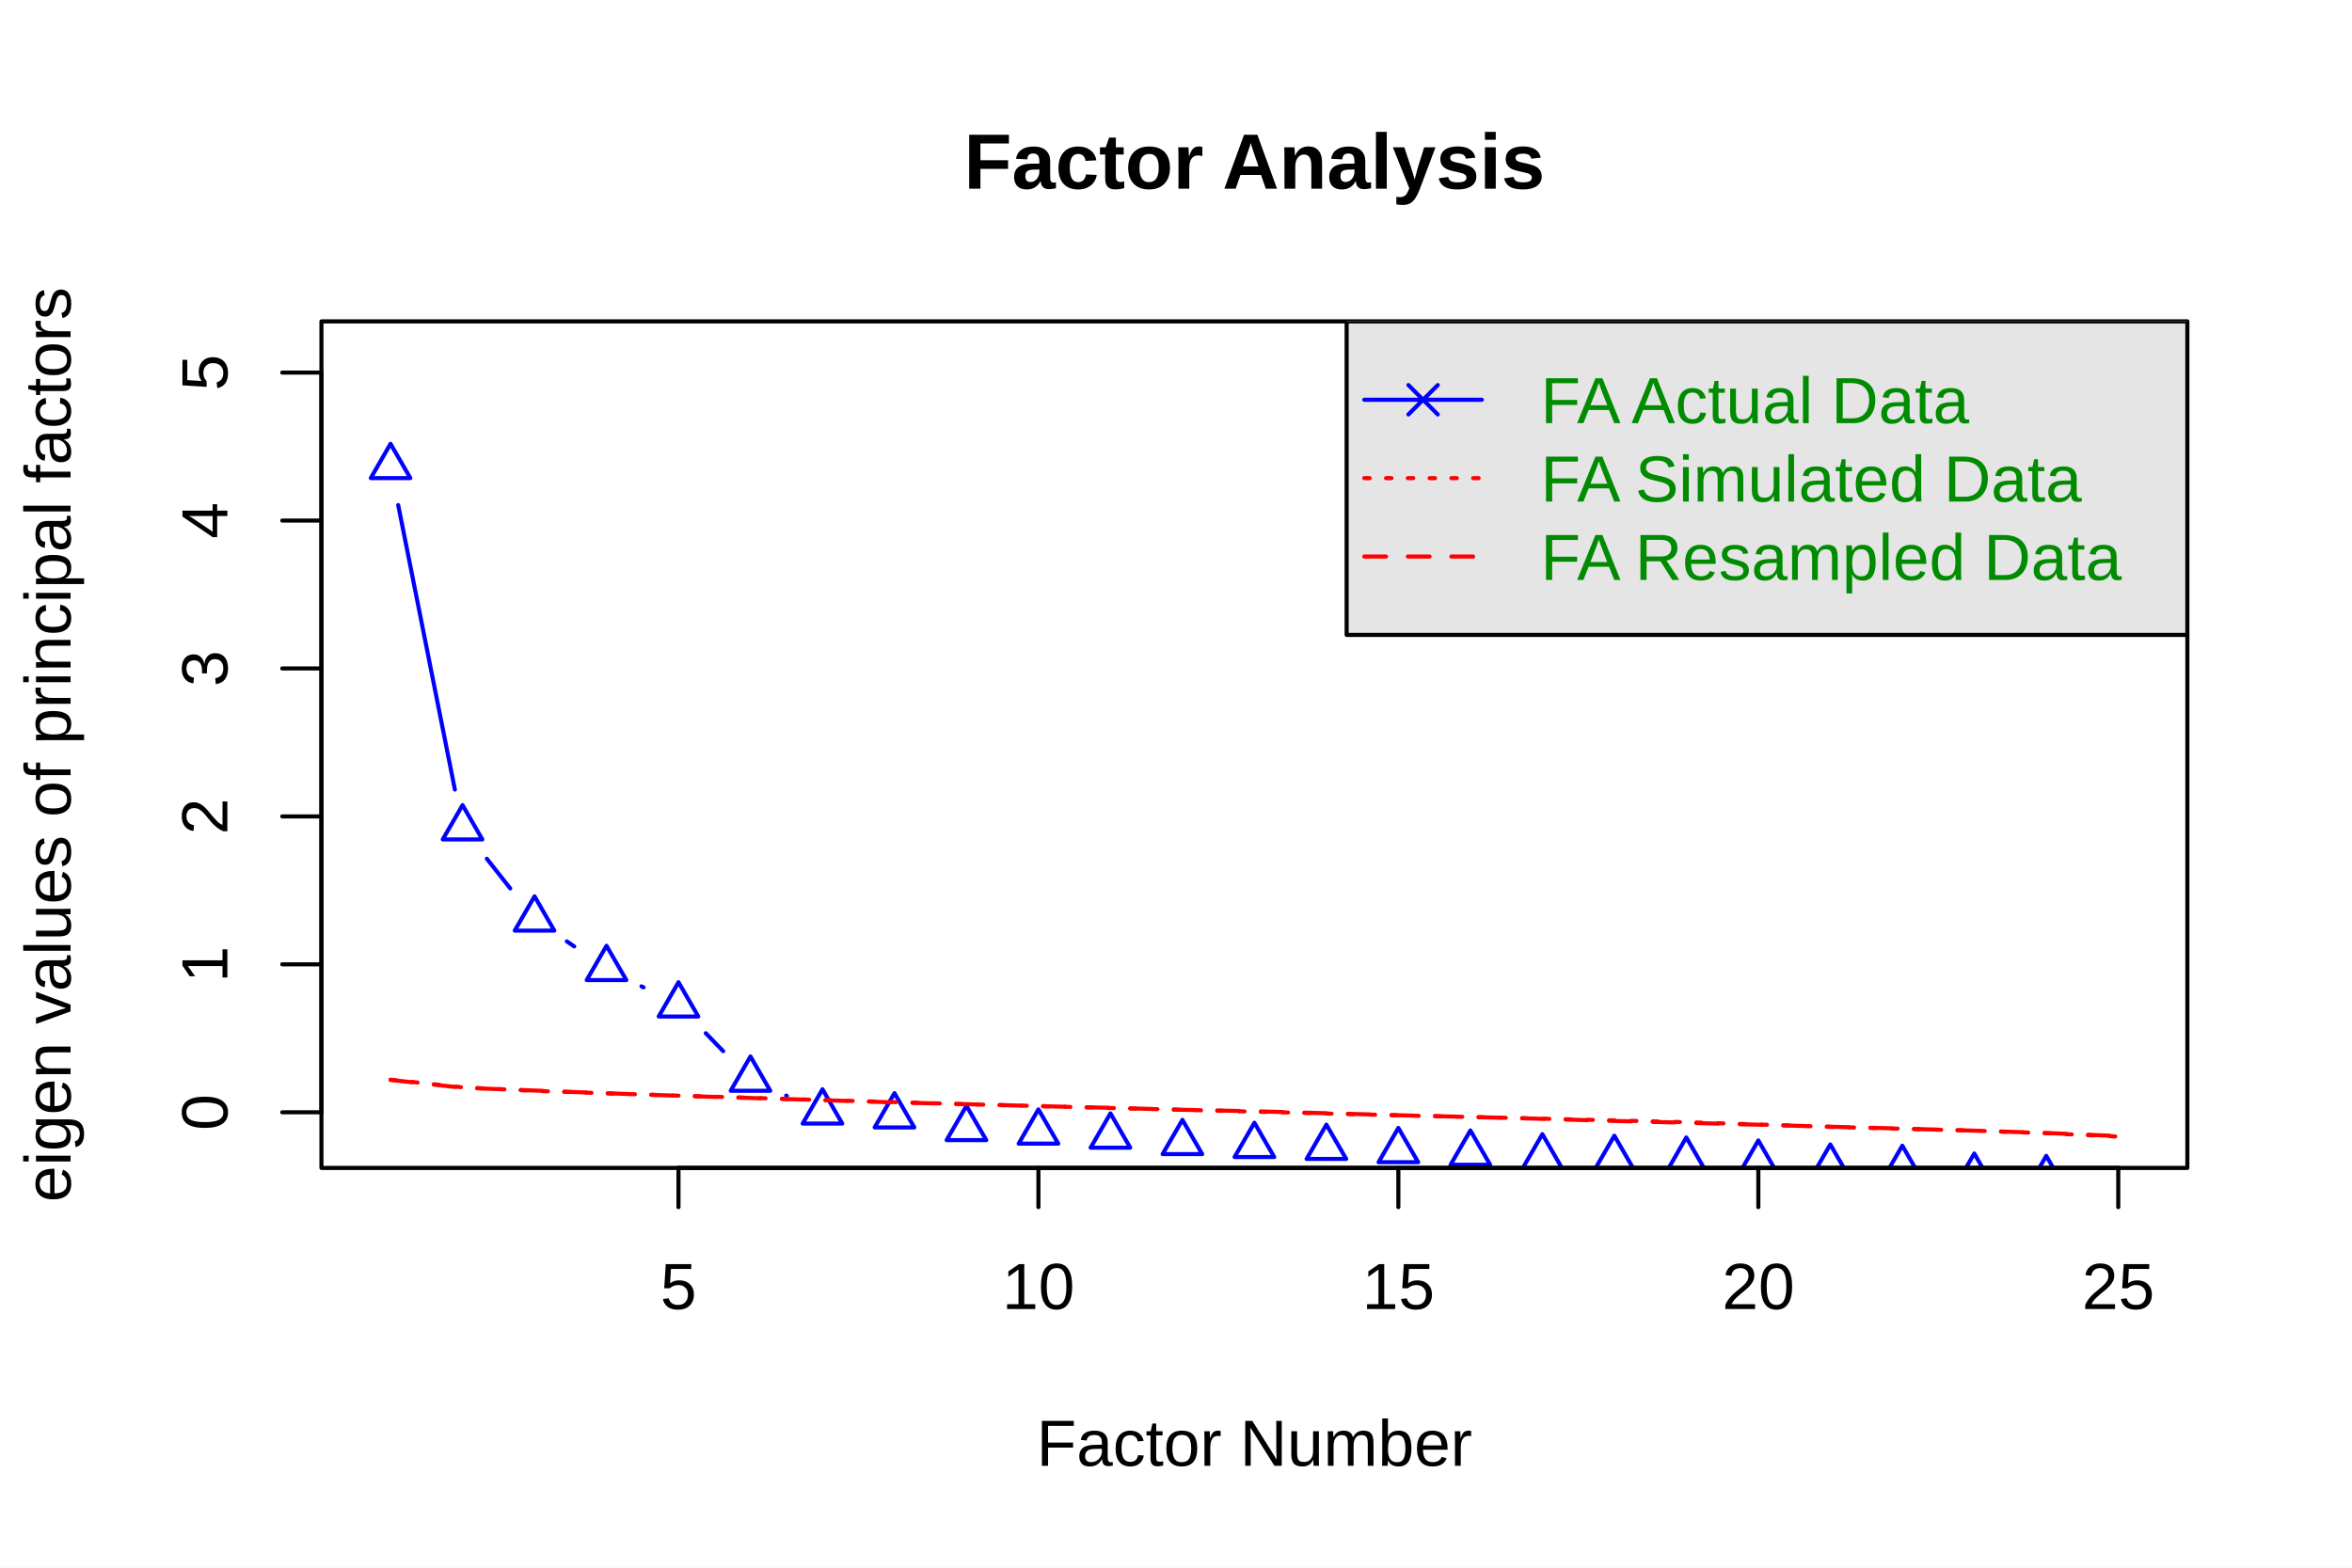
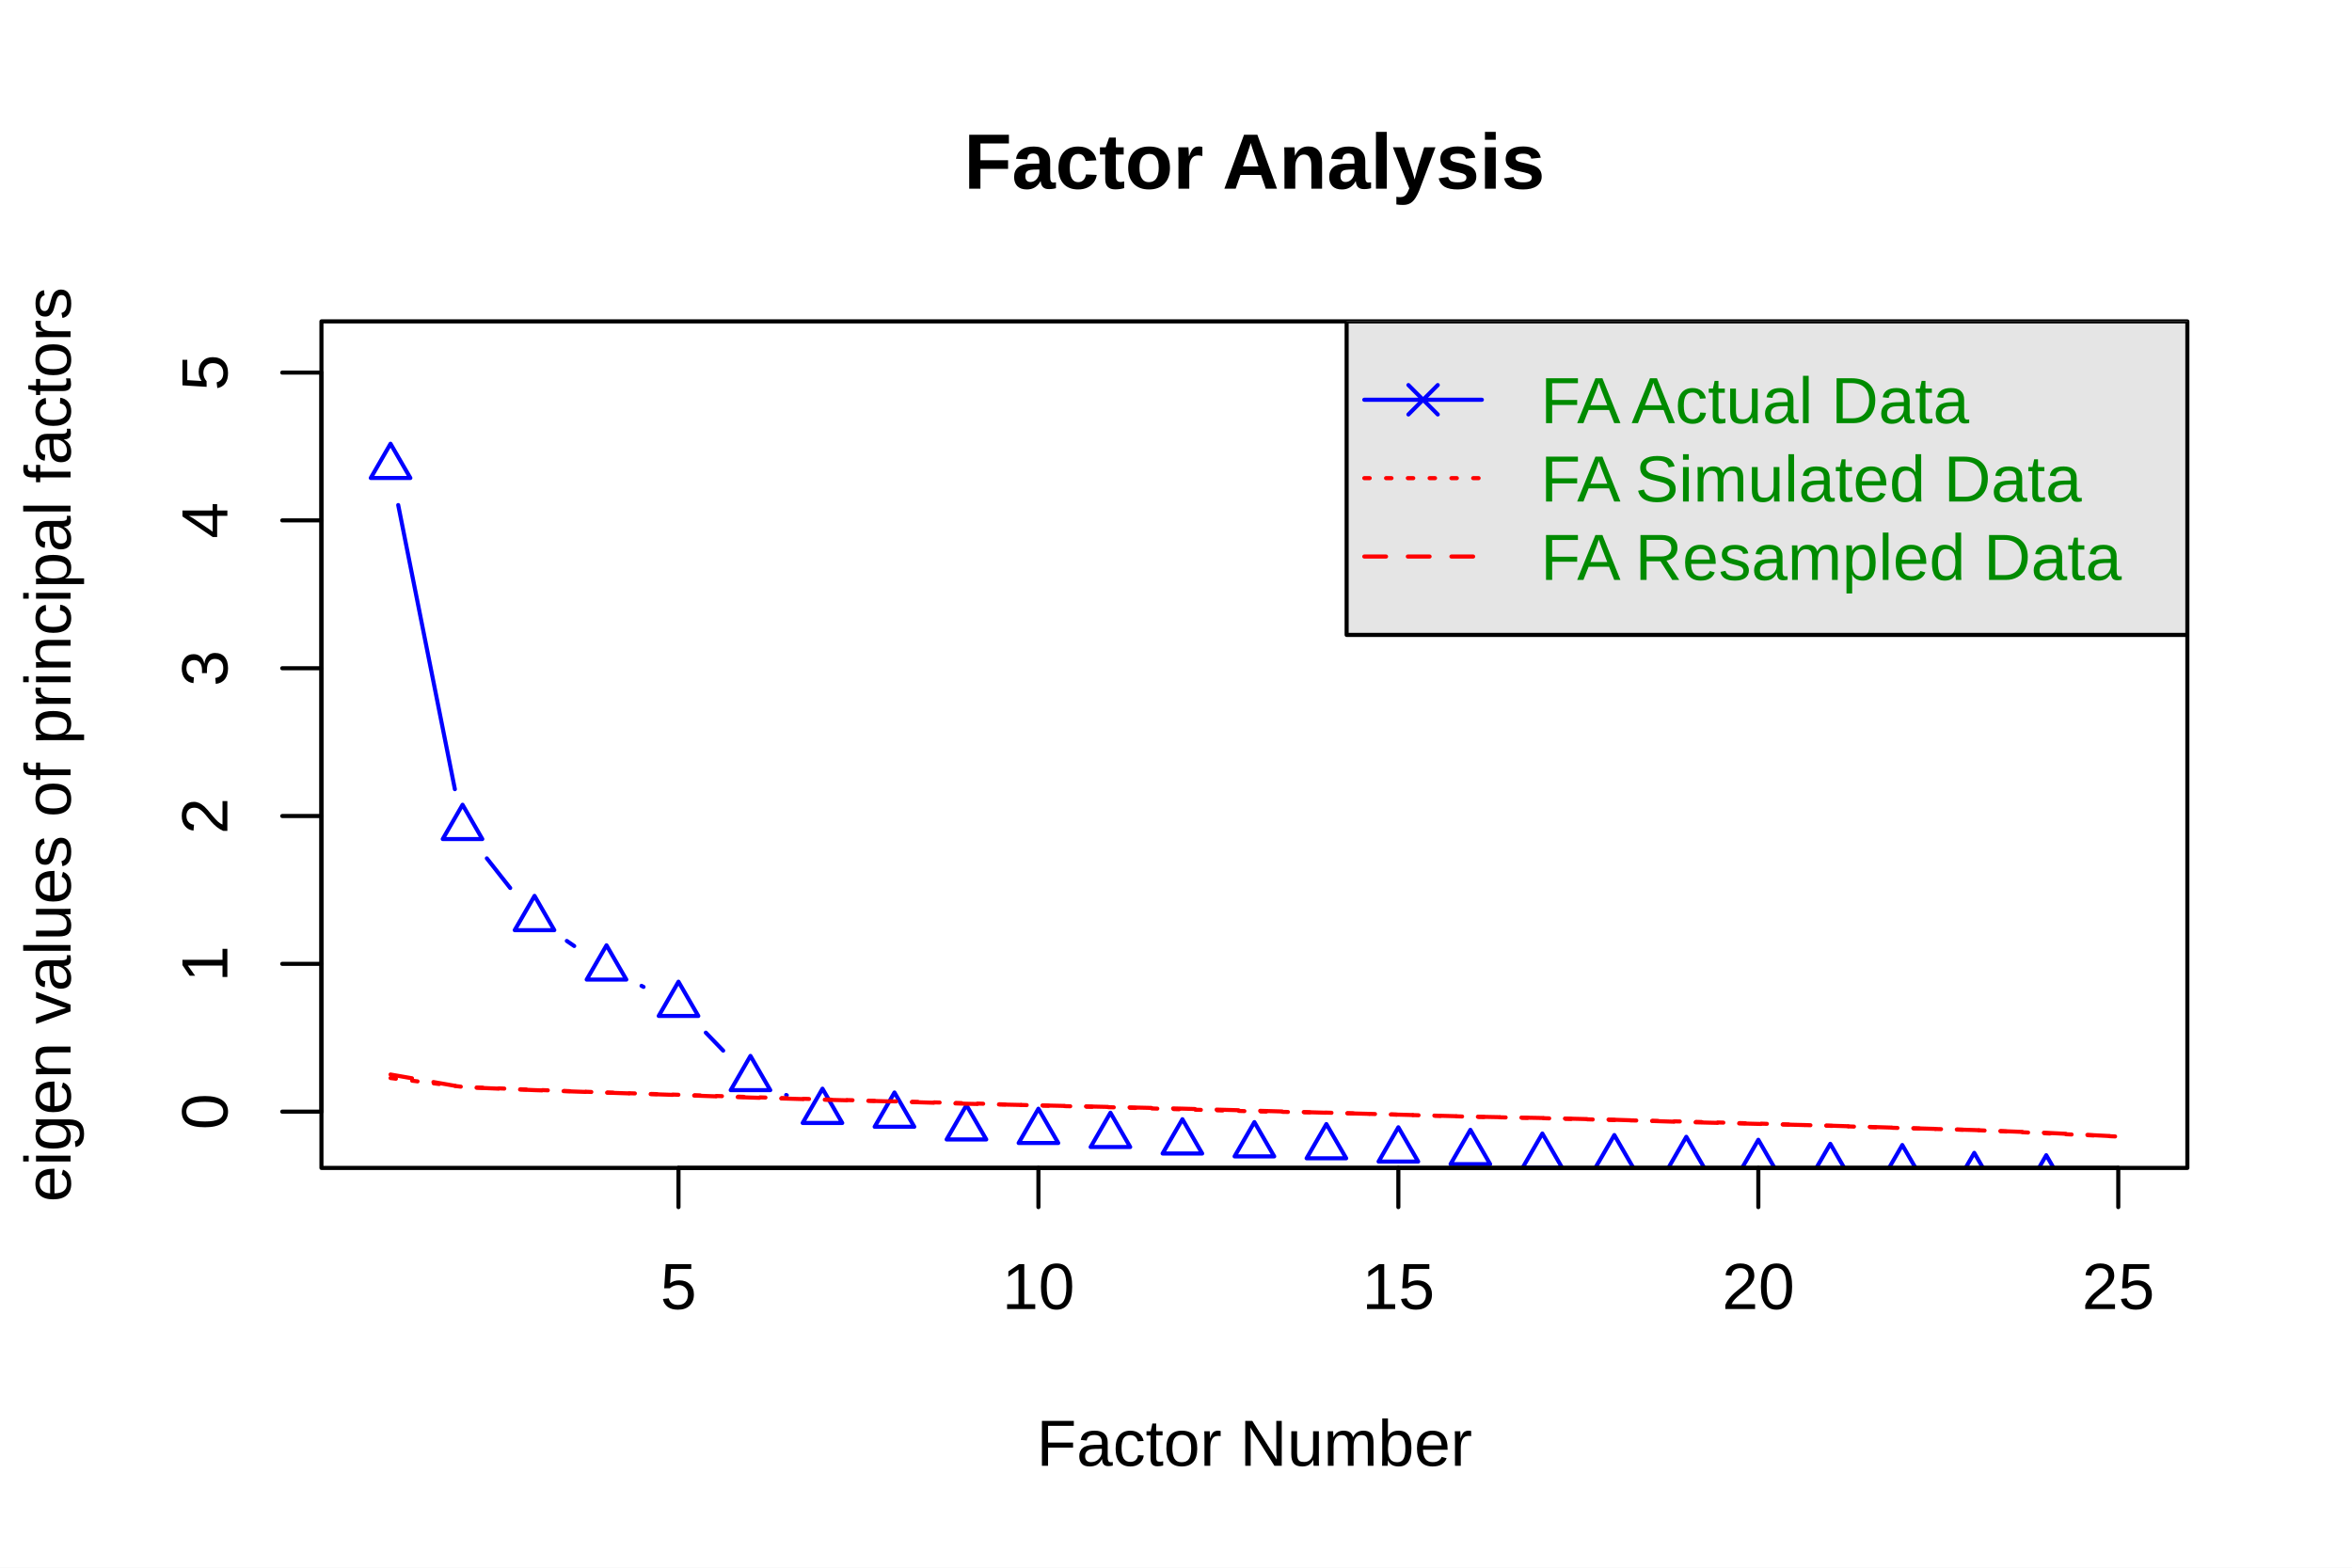
<svg xmlns="http://www.w3.org/2000/svg" width="432.00pt" height="288.00pt" viewBox="0 0 432.00 288.00">
  <g class="svglite">
    <defs>
      <style type="text/css">
    .svglite line, .svglite polyline, .svglite polygon, .svglite path, .svglite rect, .svglite circle {
      fill: none;
      stroke: #000000;
      stroke-linecap: round;
      stroke-linejoin: round;
      stroke-miterlimit: 10.00;
    }
    .svglite text {
      white-space: pre;
    }
    .svglite g.glyphgroup path {
      fill: inherit;
      stroke: none;
    }
  </style>
    </defs>
    <rect width="100%" height="100%" style="stroke: none; fill: #FFFFFF;" />
    <defs>
      <clipPath id="cpMC4wMHw0MzIuMDB8MC4wMHwyODguMDA=">
        <rect x="0.00" y="0.00" width="432.00" height="288.00" />
      </clipPath>
    </defs>
    <g clip-path="url(#cpMC4wMHw0MzIuMDB8MC4wMHwyODguMDA=)">
</g>
    <defs>
      <clipPath id="cpNTkuMDR8NDAxLjc2fDU5LjA0fDIxNC41Ng==">
        <rect x="59.04" y="59.04" width="342.72" height="155.52" />
      </clipPath>
    </defs>
    <g clip-path="url(#cpNTkuMDR8NDAxLjc2fDU5LjA0fDIxNC41Ng==)">
-       <line x1="73.14" y1="92.79" x2="83.55" y2="145.05" style="stroke-width: 0.75; stroke: #0000FF;" />
-       <line x1="89.42" y1="157.76" x2="93.72" y2="163.21" style="stroke-width: 0.75; stroke: #0000FF;" />
-       <line x1="104.11" y1="172.94" x2="105.47" y2="173.87" style="stroke-width: 0.75; stroke: #0000FF;" />
-       <line x1="117.82" y1="181.20" x2="118.20" y2="181.39" style="stroke-width: 0.75; stroke: #0000FF;" />
-       <line x1="129.63" y1="189.81" x2="132.83" y2="193.11" style="stroke-width: 0.75; stroke: #0000FF;" />
-       <line x1="144.40" y1="201.27" x2="144.52" y2="201.32" style="stroke-width: 0.75; stroke: #0000FF;" />
-       <polygon points="71.73,81.53 75.37,87.83 68.10,87.83 " style="stroke-width: 0.75; stroke: #0000FF;" />
-       <polygon points="84.96,147.91 88.59,154.21 81.32,154.21 " style="stroke-width: 0.75; stroke: #0000FF;" />
-       <polygon points="98.18,164.66 101.81,170.96 94.54,170.96 " style="stroke-width: 0.75; stroke: #0000FF;" />
-       <polygon points="111.40,173.75 115.04,180.05 107.76,180.05 " style="stroke-width: 0.75; stroke: #0000FF;" />
-       <polygon points="124.62,180.44 128.26,186.74 120.99,186.74 " style="stroke-width: 0.75; stroke: #0000FF;" />
-       <polygon points="137.84,194.08 141.48,200.38 134.21,200.38 " style="stroke-width: 0.75; stroke: #0000FF;" />
-       <polygon points="151.07,200.11 154.70,206.41 147.43,206.41 " style="stroke-width: 0.75; stroke: #0000FF;" />
-       <polygon points="164.29,200.82 167.93,207.12 160.65,207.12 " style="stroke-width: 0.75; stroke: #0000FF;" />
-       <polygon points="177.51,203.15 181.15,209.45 173.87,209.45 " style="stroke-width: 0.75; stroke: #0000FF;" />
-       <polygon points="190.73,203.80 194.37,210.10 187.10,210.10 " style="stroke-width: 0.75; stroke: #0000FF;" />
-       <polygon points="203.96,204.54 207.59,210.84 200.32,210.84 " style="stroke-width: 0.75; stroke: #0000FF;" />
-       <polygon points="217.18,205.73 220.81,212.02 213.54,212.02 " style="stroke-width: 0.75; stroke: #0000FF;" />
-       <polygon points="230.40,206.26 234.04,212.56 226.76,212.56 " style="stroke-width: 0.75; stroke: #0000FF;" />
-       <polygon points="243.62,206.61 247.26,212.91 239.99,212.91 " style="stroke-width: 0.75; stroke: #0000FF;" />
-       <polygon points="256.84,207.21 260.48,213.51 253.21,213.51 " style="stroke-width: 0.75; stroke: #0000FF;" />
-       <polygon points="270.07,207.68 273.70,213.98 266.43,213.98 " style="stroke-width: 0.75; stroke: #0000FF;" />
-       <polygon points="283.29,208.36 286.93,214.66 279.65,214.66 " style="stroke-width: 0.75; stroke: #0000FF;" />
-       <polygon points="296.51,208.64 300.15,214.93 292.87,214.93 " style="stroke-width: 0.75; stroke: #0000FF;" />
-       <polygon points="309.73,208.96 313.37,215.26 306.10,215.26 " style="stroke-width: 0.75; stroke: #0000FF;" />
-       <polygon points="322.96,209.51 326.59,215.81 319.32,215.81 " style="stroke-width: 0.75; stroke: #0000FF;" />
-       <polygon points="336.18,210.25 339.81,216.54 332.54,216.54 " style="stroke-width: 0.75; stroke: #0000FF;" />
-       <polygon points="349.40,210.47 353.04,216.77 345.76,216.77 " style="stroke-width: 0.75; stroke: #0000FF;" />
-       <polygon points="362.62,211.91 366.26,218.21 358.99,218.21 " style="stroke-width: 0.75; stroke: #0000FF;" />
-       <polygon points="375.84,212.34 379.48,218.64 372.21,218.64 " style="stroke-width: 0.75; stroke: #0000FF;" />
-       <polygon points="389.07,216.07 392.70,222.37 385.43,222.37 " style="stroke-width: 0.75; stroke: #0000FF;" />
+       <line x1="73.14" y1="92.78" x2="83.55" y2="144.98" style="stroke-width: 0.75; stroke: #0000FF;" />
+       <line x1="89.42" y1="157.69" x2="93.71" y2="163.13" style="stroke-width: 0.75; stroke: #0000FF;" />
+       <line x1="104.11" y1="172.86" x2="105.47" y2="173.79" style="stroke-width: 0.75; stroke: #0000FF;" />
+       <line x1="117.83" y1="181.11" x2="118.20" y2="181.30" style="stroke-width: 0.75; stroke: #0000FF;" />
+       <line x1="129.64" y1="189.71" x2="132.83" y2="193.01" style="stroke-width: 0.75; stroke: #0000FF;" />
+       <line x1="144.40" y1="201.16" x2="144.51" y2="201.21" style="stroke-width: 0.75; stroke: #0000FF;" />
+       <polygon points="71.73,81.52 75.37,87.81 68.10,87.81 " style="stroke-width: 0.75; stroke: #0000FF;" />
+       <polygon points="84.96,147.84 88.59,154.14 81.32,154.14 " style="stroke-width: 0.75; stroke: #0000FF;" />
+       <polygon points="98.18,164.58 101.81,170.88 94.54,170.88 " style="stroke-width: 0.75; stroke: #0000FF;" />
+       <polygon points="111.40,173.66 115.04,179.96 107.76,179.96 " style="stroke-width: 0.75; stroke: #0000FF;" />
+       <polygon points="124.62,180.35 128.26,186.64 120.99,186.64 " style="stroke-width: 0.75; stroke: #0000FF;" />
+       <polygon points="137.84,193.98 141.48,200.27 134.21,200.27 " style="stroke-width: 0.75; stroke: #0000FF;" />
+       <polygon points="151.07,200.00 154.70,206.30 147.43,206.30 " style="stroke-width: 0.75; stroke: #0000FF;" />
+       <polygon points="164.29,200.70 167.93,207.00 160.65,207.00 " style="stroke-width: 0.75; stroke: #0000FF;" />
+       <polygon points="177.51,203.03 181.15,209.33 173.87,209.33 " style="stroke-width: 0.75; stroke: #0000FF;" />
+       <polygon points="190.73,203.68 194.37,209.98 187.10,209.98 " style="stroke-width: 0.75; stroke: #0000FF;" />
+       <polygon points="203.96,204.42 207.59,210.72 200.32,210.72 " style="stroke-width: 0.75; stroke: #0000FF;" />
+       <polygon points="217.18,205.61 220.81,211.91 213.54,211.91 " style="stroke-width: 0.75; stroke: #0000FF;" />
+       <polygon points="230.40,206.14 234.04,212.44 226.76,212.44 " style="stroke-width: 0.75; stroke: #0000FF;" />
+       <polygon points="243.62,206.50 247.26,212.79 239.99,212.79 " style="stroke-width: 0.75; stroke: #0000FF;" />
+       <polygon points="256.84,207.09 260.48,213.39 253.21,213.39 " style="stroke-width: 0.75; stroke: #0000FF;" />
+       <polygon points="270.07,207.56 273.70,213.86 266.43,213.86 " style="stroke-width: 0.75; stroke: #0000FF;" />
+       <polygon points="283.29,208.24 286.93,214.54 279.65,214.54 " style="stroke-width: 0.75; stroke: #0000FF;" />
+       <polygon points="296.51,208.52 300.15,214.81 292.87,214.81 " style="stroke-width: 0.75; stroke: #0000FF;" />
+       <polygon points="309.73,208.84 313.37,215.14 306.10,215.14 " style="stroke-width: 0.75; stroke: #0000FF;" />
+       <polygon points="322.96,209.39 326.59,215.69 319.32,215.69 " style="stroke-width: 0.75; stroke: #0000FF;" />
+       <polygon points="336.18,210.13 339.81,216.42 332.54,216.42 " style="stroke-width: 0.75; stroke: #0000FF;" />
+       <polygon points="349.40,210.35 353.04,216.64 345.76,216.64 " style="stroke-width: 0.75; stroke: #0000FF;" />
+       <polygon points="362.62,211.79 366.26,218.09 358.99,218.09 " style="stroke-width: 0.75; stroke: #0000FF;" />
+       <polygon points="375.84,212.22 379.48,218.52 372.21,218.52 " style="stroke-width: 0.75; stroke: #0000FF;" />
+       <polygon points="389.07,215.94 392.70,222.24 385.43,222.24 " style="stroke-width: 0.75; stroke: #0000FF;" />
    </g>
    <g clip-path="url(#cpMC4wMHw0MzIuMDB8MC4wMHwyODguMDA=)">
      <line x1="124.62" y1="214.56" x2="389.07" y2="214.56" style="stroke-width: 0.75;" />
      <line x1="124.62" y1="214.56" x2="124.62" y2="221.76" style="stroke-width: 0.75;" />
      <line x1="190.73" y1="214.56" x2="190.73" y2="221.76" style="stroke-width: 0.75;" />
      <line x1="256.84" y1="214.56" x2="256.84" y2="221.76" style="stroke-width: 0.75;" />
      <line x1="322.96" y1="214.56" x2="322.96" y2="221.76" style="stroke-width: 0.75;" />
      <line x1="389.07" y1="214.56" x2="389.07" y2="221.76" style="stroke-width: 0.75;" />
      <text x="124.62" y="240.48" text-anchor="middle" style="font-size: 12.00px; font-family: &quot;Arial&quot;;" textLength="6.67px" lengthAdjust="spacingAndGlyphs">5</text>
      <text x="190.73" y="240.48" text-anchor="middle" style="font-size: 12.00px; font-family: &quot;Arial&quot;;" textLength="13.34px" lengthAdjust="spacingAndGlyphs">10</text>
      <text x="256.84" y="240.48" text-anchor="middle" style="font-size: 12.00px; font-family: &quot;Arial&quot;;" textLength="13.34px" lengthAdjust="spacingAndGlyphs">15</text>
      <text x="322.96" y="240.48" text-anchor="middle" style="font-size: 12.00px; font-family: &quot;Arial&quot;;" textLength="13.34px" lengthAdjust="spacingAndGlyphs">20</text>
      <text x="389.07" y="240.48" text-anchor="middle" style="font-size: 12.00px; font-family: &quot;Arial&quot;;" textLength="13.34px" lengthAdjust="spacingAndGlyphs">25</text>
-       <line x1="59.04" y1="204.34" x2="59.04" y2="68.45" style="stroke-width: 0.75;" />
-       <line x1="59.04" y1="204.34" x2="51.84" y2="204.34" style="stroke-width: 0.75;" />
-       <line x1="59.04" y1="177.16" x2="51.84" y2="177.16" style="stroke-width: 0.75;" />
-       <line x1="59.04" y1="149.98" x2="51.84" y2="149.98" style="stroke-width: 0.75;" />
-       <line x1="59.04" y1="122.80" x2="51.84" y2="122.80" style="stroke-width: 0.75;" />
-       <line x1="59.04" y1="95.63" x2="51.84" y2="95.63" style="stroke-width: 0.75;" />
+       <line x1="59.04" y1="204.22" x2="59.04" y2="68.45" style="stroke-width: 0.75;" />
+       <line x1="59.04" y1="204.22" x2="51.84" y2="204.22" style="stroke-width: 0.75;" />
+       <line x1="59.04" y1="177.07" x2="51.84" y2="177.07" style="stroke-width: 0.75;" />
+       <line x1="59.04" y1="149.91" x2="51.84" y2="149.91" style="stroke-width: 0.75;" />
+       <line x1="59.04" y1="122.76" x2="51.84" y2="122.76" style="stroke-width: 0.75;" />
+       <line x1="59.04" y1="95.60" x2="51.84" y2="95.60" style="stroke-width: 0.75;" />
      <line x1="59.04" y1="68.45" x2="51.84" y2="68.45" style="stroke-width: 0.75;" />
-       <text transform="translate(41.76,204.34) rotate(-90)" text-anchor="middle" style="font-size: 12.00px; font-family: &quot;Arial&quot;;" textLength="6.67px" lengthAdjust="spacingAndGlyphs">0</text>
-       <text transform="translate(41.76,177.16) rotate(-90)" text-anchor="middle" style="font-size: 12.00px; font-family: &quot;Arial&quot;;" textLength="6.67px" lengthAdjust="spacingAndGlyphs">1</text>
-       <text transform="translate(41.76,149.98) rotate(-90)" text-anchor="middle" style="font-size: 12.00px; font-family: &quot;Arial&quot;;" textLength="6.67px" lengthAdjust="spacingAndGlyphs">2</text>
-       <text transform="translate(41.76,122.80) rotate(-90)" text-anchor="middle" style="font-size: 12.00px; font-family: &quot;Arial&quot;;" textLength="6.67px" lengthAdjust="spacingAndGlyphs">3</text>
-       <text transform="translate(41.76,95.63) rotate(-90)" text-anchor="middle" style="font-size: 12.00px; font-family: &quot;Arial&quot;;" textLength="6.67px" lengthAdjust="spacingAndGlyphs">4</text>
+       <text transform="translate(41.76,204.22) rotate(-90)" text-anchor="middle" style="font-size: 12.00px; font-family: &quot;Arial&quot;;" textLength="6.67px" lengthAdjust="spacingAndGlyphs">0</text>
+       <text transform="translate(41.76,177.07) rotate(-90)" text-anchor="middle" style="font-size: 12.00px; font-family: &quot;Arial&quot;;" textLength="6.67px" lengthAdjust="spacingAndGlyphs">1</text>
+       <text transform="translate(41.76,149.91) rotate(-90)" text-anchor="middle" style="font-size: 12.00px; font-family: &quot;Arial&quot;;" textLength="6.67px" lengthAdjust="spacingAndGlyphs">2</text>
+       <text transform="translate(41.76,122.76) rotate(-90)" text-anchor="middle" style="font-size: 12.00px; font-family: &quot;Arial&quot;;" textLength="6.67px" lengthAdjust="spacingAndGlyphs">3</text>
+       <text transform="translate(41.76,95.60) rotate(-90)" text-anchor="middle" style="font-size: 12.00px; font-family: &quot;Arial&quot;;" textLength="6.67px" lengthAdjust="spacingAndGlyphs">4</text>
      <text transform="translate(41.76,68.45) rotate(-90)" text-anchor="middle" style="font-size: 12.00px; font-family: &quot;Arial&quot;;" textLength="6.67px" lengthAdjust="spacingAndGlyphs">5</text>
      <polygon points="59.04,214.56 401.76,214.56 401.76,59.04 59.04,59.04 " style="stroke-width: 0.75;" />
      <text x="230.40" y="34.67" text-anchor="middle" style="font-size: 14.40px; font-weight: bold; font-family: &quot;Arial&quot;;" textLength="106.64px" lengthAdjust="spacingAndGlyphs">Factor Analysis</text>
      <text x="230.40" y="269.28" text-anchor="middle" style="font-size: 12.00px; font-family: &quot;Arial&quot;;" textLength="80.02px" lengthAdjust="spacingAndGlyphs">Factor Number</text>
      <text transform="translate(12.96,136.80) rotate(-90)" text-anchor="middle" style="font-size: 12.00px; font-family: &quot;Arial&quot;;" textLength="168.06px" lengthAdjust="spacingAndGlyphs">eigen values of principal factors</text>
    </g>
    <g clip-path="url(#cpNTkuMDR8NDAxLjc2fDU5LjA0fDIxNC41Ng==)">
-       <polyline points="71.73,198.39 84.96,199.83 98.18,200.34 111.40,200.84 124.62,201.30 137.84,201.71 151.07,202.11 164.29,202.52 177.51,202.85 190.73,203.20 203.96,203.52 217.18,203.88 230.40,204.15 243.62,204.51 256.84,204.88 270.07,205.20 283.29,205.54 296.51,205.93 309.73,206.26 322.96,206.62 336.18,206.99 349.40,207.34 362.62,207.71 375.84,208.14 389.07,208.71 " style="stroke-width: 0.75; stroke: #FF0000; stroke-dasharray: 4.00,4.00;" />
-       <polyline points="71.73,198.34 84.96,199.75 98.18,200.40 111.40,200.86 124.62,201.28 137.84,201.68 151.07,202.09 164.29,202.46 177.51,202.86 190.73,203.19 203.96,203.55 217.18,203.88 230.40,204.22 243.62,204.56 256.84,204.90 270.07,205.20 283.29,205.51 296.51,205.83 309.73,206.16 322.96,206.58 336.18,207.02 349.40,207.36 362.62,207.71 375.84,208.18 389.07,208.80 " style="stroke-width: 0.75; stroke: #FF0000; stroke-dasharray: 1.00,3.00;" />
+       <polyline points="71.73,197.40 84.96,199.72 98.18,200.27 111.40,200.73 124.62,201.17 137.84,201.63 151.07,202.02 164.29,202.36 177.51,202.77 190.73,203.06 203.96,203.36 217.18,203.67 230.40,204.04 243.62,204.42 256.84,204.77 270.07,205.13 283.29,205.39 296.51,205.71 309.73,206.14 322.96,206.47 336.18,206.80 349.40,207.21 362.62,207.60 375.84,208.11 389.07,208.78 " style="stroke-width: 0.75; stroke: #FF0000; stroke-dasharray: 4.00,4.00;" />
+       <polyline points="71.73,198.05 84.96,199.67 98.18,200.21 111.40,200.71 124.62,201.12 137.84,201.54 151.07,201.97 164.29,202.33 177.51,202.67 190.73,203.09 203.96,203.41 217.18,203.80 230.40,204.17 243.62,204.40 256.84,204.78 270.07,205.15 283.29,205.42 296.51,205.76 309.73,206.05 322.96,206.41 336.18,206.83 349.40,207.24 362.62,207.60 375.84,208.21 389.07,208.80 " style="stroke-width: 0.75; stroke: #FF0000; stroke-dasharray: 1.00,3.00;" />
      <rect x="247.34" y="59.04" width="154.42" height="57.60" style="stroke-width: 0.75; fill: #E5E5E5;" />
      <line x1="250.58" y1="73.44" x2="272.18" y2="73.44" style="stroke-width: 0.75; stroke: #0000FF;" />
      <line x1="250.58" y1="87.84" x2="272.18" y2="87.84" style="stroke-width: 0.75; stroke: #FF0000; stroke-dasharray: 1.00,3.00;" />
      <line x1="250.58" y1="102.24" x2="272.18" y2="102.24" style="stroke-width: 0.75; stroke: #FF0000; stroke-dasharray: 4.00,4.00;" />
      <line x1="258.69" y1="76.14" x2="264.08" y2="70.74" style="stroke-width: 0.75; stroke: #0000FF;" />
      <line x1="258.69" y1="70.74" x2="264.08" y2="76.14" style="stroke-width: 0.75; stroke: #0000FF;" />
      <text x="282.98" y="77.74" style="font-size: 12.00px;fill: #008B00; font-family: &quot;Arial&quot;;" textLength="88.69px" lengthAdjust="spacingAndGlyphs">  FA  Actual Data</text>
      <text x="282.98" y="92.14" style="font-size: 12.00px;fill: #008B00; font-family: &quot;Arial&quot;;" textLength="109.36px" lengthAdjust="spacingAndGlyphs">  FA  Simulated Data</text>
      <text x="282.98" y="106.54" style="font-size: 12.00px;fill: #008B00; font-family: &quot;Arial&quot;;" textLength="113.38px" lengthAdjust="spacingAndGlyphs"> FA  Resampled Data</text>
    </g>
  </g>
</svg>
